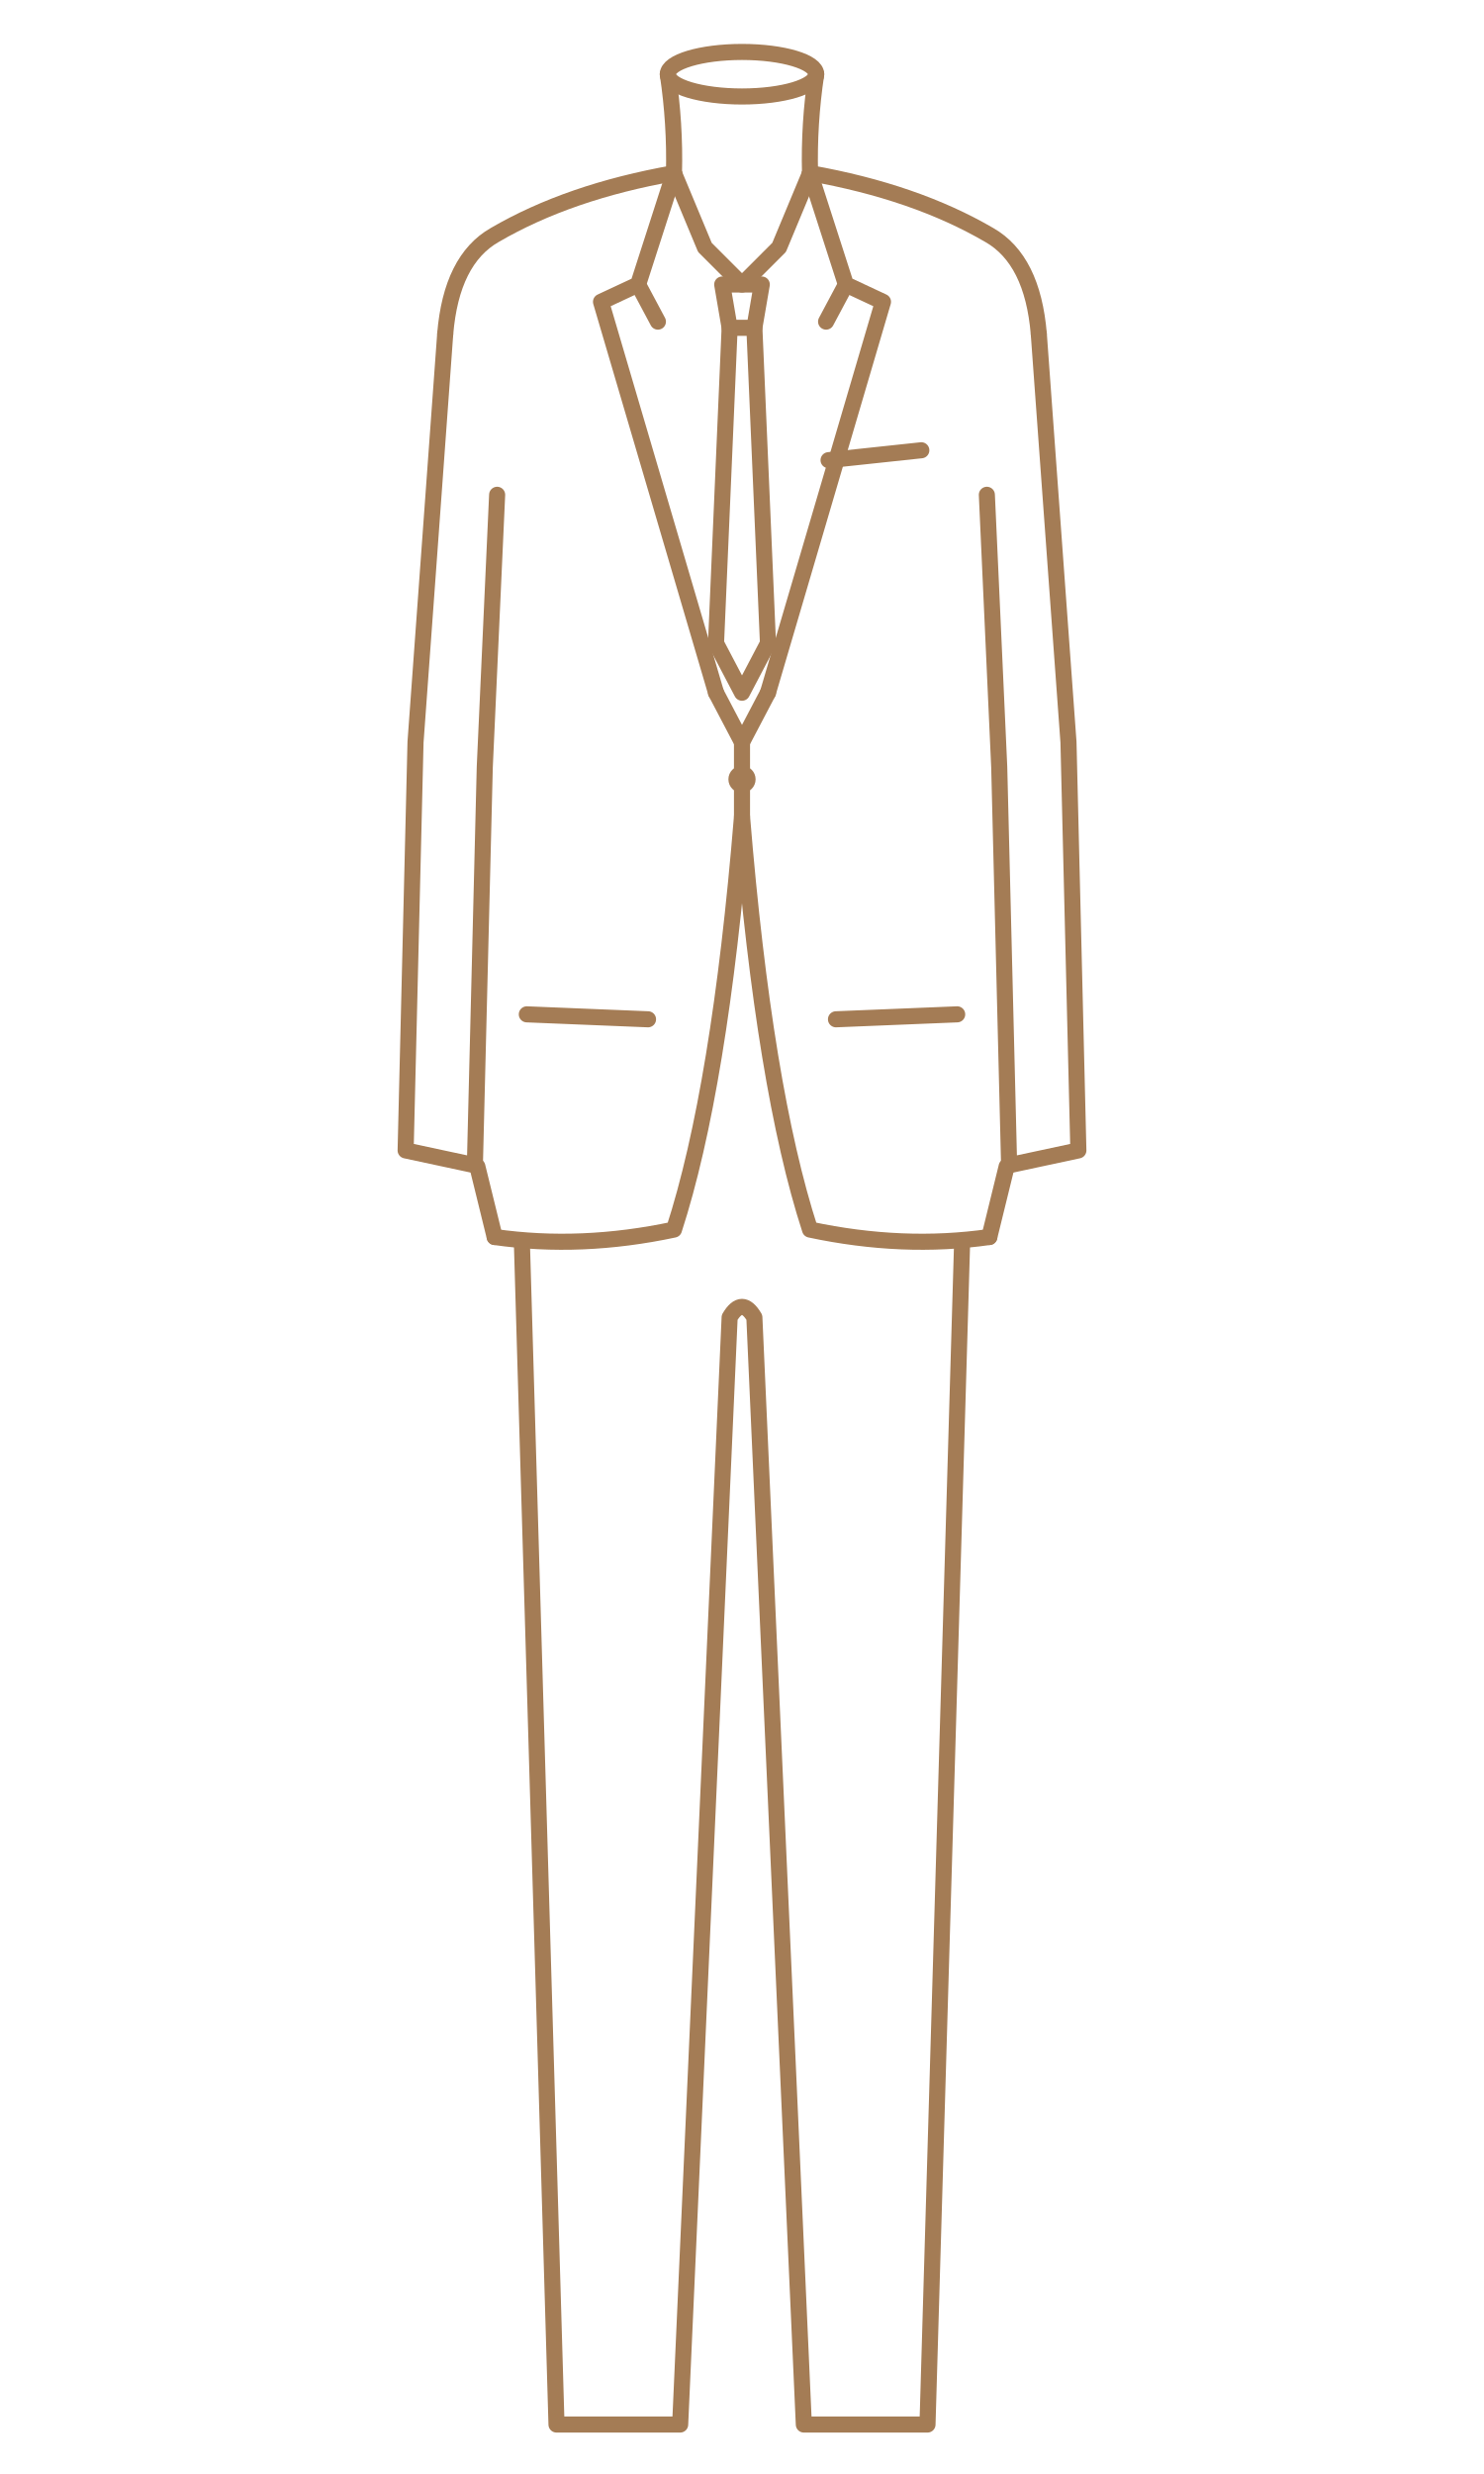
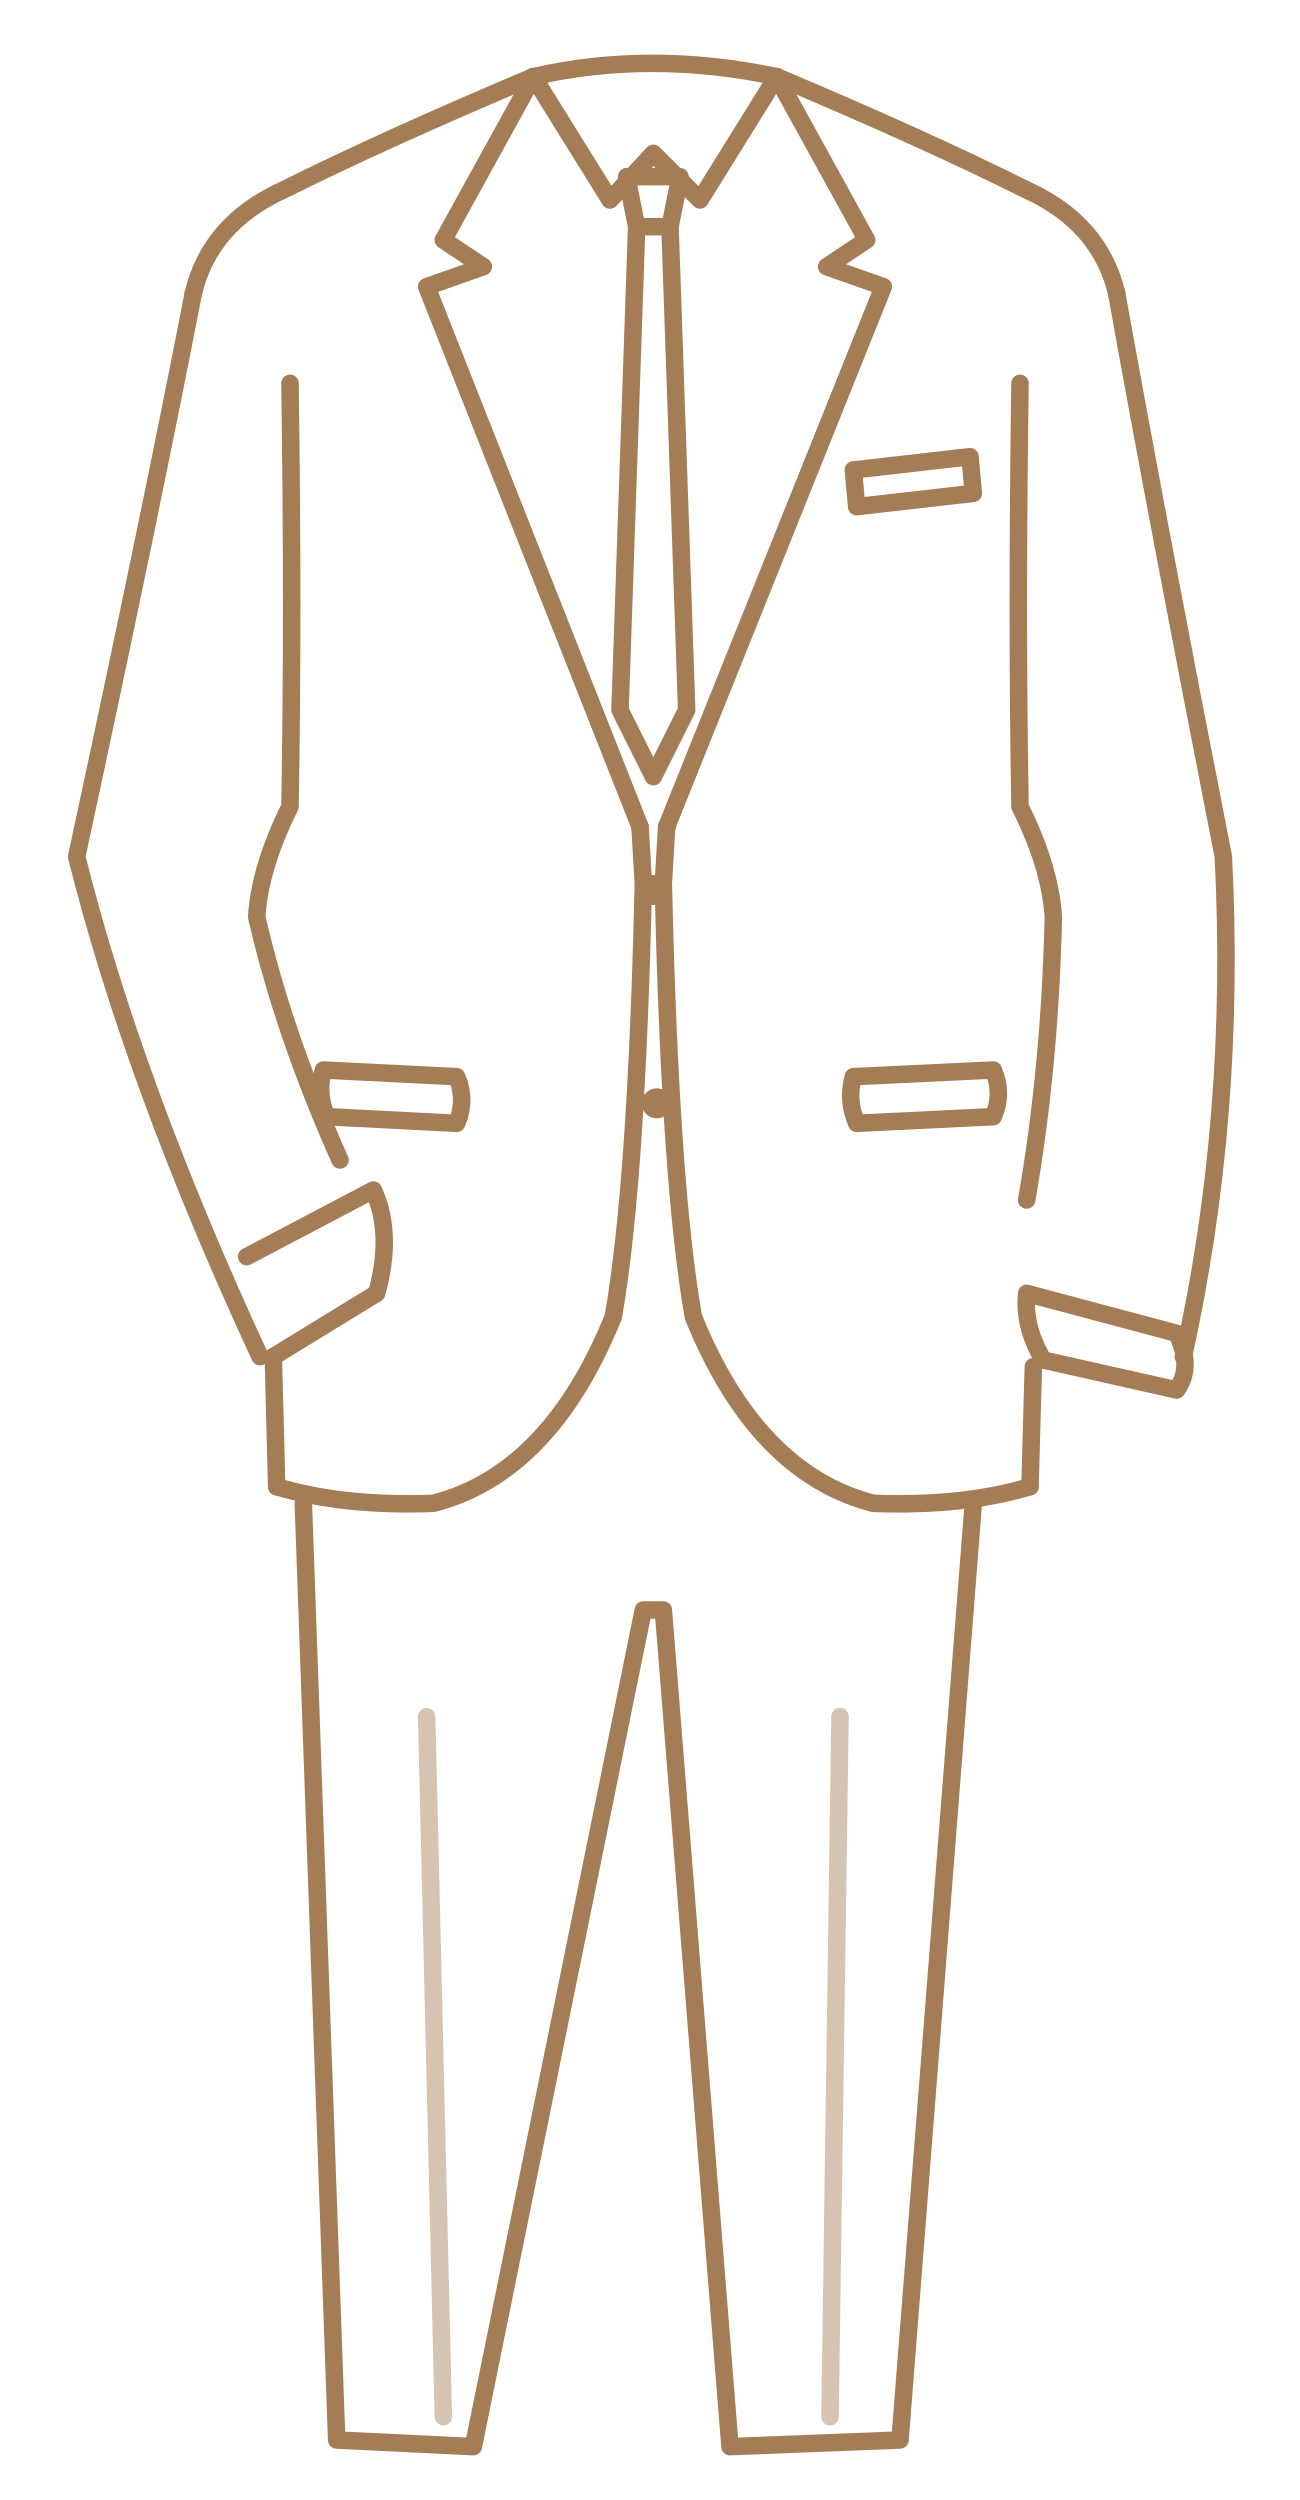
- <svg xmlns="http://www.w3.org/2000/svg" viewBox="0 0 120 200" fill="none" stroke="#a47c55" stroke-width="1.3" stroke-linecap="round" stroke-linejoin="round">
-   <ellipse cx="60" cy="6" rx="6" ry="1.8" />
-   <path d="M54 6 Q54.6 10 54.5 14 M66 6 Q65.4 10 65.5 14" />
-   <path d="M54.5 14 L57 20 L60 23 L63 20 L65.5 14" />
-   <path d="M58.4 23 L61.6 23 L61 26.5 L59 26.5 Z" />
-   <path d="M59 26.5 L57.9 52 L60 56 L62.1 52 L61 26.5" />
-   <path d="M54.5 14 Q46 15.5 40 19 Q36.5 21 36 27" />
-   <path d="M65.5 14 Q74 15.5 80 19 Q83.5 21 84 27" />
-   <path d="M36 27 L33.6 60 L32.8 93 L38.4 94.2 L39.2 62 L40.2 40" />
-   <path d="M84 27 L86.4 60 L87.2 93 L81.6 94.2 L80.8 62 L79.8 40" />
-   <path d="M38.6 94.3 L40 100 M81.4 94.3 L80 100" />
-   <path d="M54.5 14 L51.6 23 L48.6 24.4 L57.9 56" />
-   <path d="M51.6 23 L53.2 26" />
-   <path d="M65.5 14 L68.4 23 L71.4 24.4 L62.1 56" />
-   <path d="M68.4 23 L66.8 26" />
-   <path d="M57.9 56 L60 60 L62.1 56" />
-   <circle cx="60" cy="63" r="1.1" fill="#a47c55" stroke="none" />
-   <path d="M60 60 L60 66 Q58.2 88 54.5 99.4 Q47 101 40 100" />
-   <path d="M60 66 Q61.8 88 65.5 99.4 Q73 101 80 100" />
-   <path d="M67 37.2 L74.5 36.4" />
-   <path d="M42.6 82 L52.4 82.4 M67.6 82.4 L77.4 82" />
-   <path d="M42.2 100.4 L45 196 L55 196 L59 106.5 Q60 104.8 61 106.5 L65 196 L75 196 L77.8 100.4" />
+ <svg xmlns="http://www.w3.org/2000/svg" viewBox="13 9 78 150" fill="none" stroke="#a47c55" stroke-width="1.05" stroke-linecap="round" stroke-linejoin="round">
+   <path d="M45 13.6 Q52 12 59.6 13.6" />
+   <path d="M45 13.6 L49.6 21 L52.2 18.2 L55 21 L59.6 13.6" />
+   <path d="M50.6 19.6 L53.8 19.6 L53.2 22.6 L51.2 22.6 Z" />
+   <path d="M51.2 22.6 L50.2 51.6 L52.2 55.6 L54.2 51.6 L53.2 22.6" />
+   <path d="M45 13.6 Q36 17.4 30 20.4 Q25.6 22.4 24.6 26.6" />
+   <path d="M59.6 13.6 Q68.6 17.4 74.6 20.4 Q79 22.4 80 26.6" />
+   <path d="M45 13.6 L39.6 23.4 L42 25 L38.6 26.2 L51.4 58.6" />
+   <path d="M59.6 13.6 L65 23.4 L62.6 25 L66 26.2 L53 58.6" />
+   <path d="M24.6 26.6 Q22 40 17.6 60.4 Q21 74 28.6 90.4" />
+   <path d="M30.4 32 Q30.6 46 30.4 57.4 Q28.6 61 28.4 64 Q30 71 33.4 78.6" />
+   <path d="M27.8 84.4 L35.4 80.4 Q36.6 83 35.6 86.6 L29.4 90.4" />
+   <path d="M80 26.6 Q82.4 40 86.4 60.4 Q87.2 76 84 90.4" />
+   <path d="M74.2 32 Q74 46 74.2 57.4 Q76 61 76.2 64 Q76 73 74.6 81" />
+   <path d="M74.6 86.6 L83.6 89 Q84.6 91 83.6 92.4 L75.6 90.6 Q74.4 88.6 74.6 86.6" />
+   <path d="M29.4 90.4 L29.6 98.2" />
+   <path d="M75 91 L74.8 98.2" />
+   <path d="M51.4 58.6 L51.6 62 Q51.2 80 49.8 88 Q46 97.4 39 99.2 Q33.6 99.4 29.6 98.2" />
+   <path d="M53 58.6 L52.8 62 Q53.2 80 54.6 88 Q58.4 97.4 65.4 99.2 Q70.8 99.4 74.8 98.2" />
+   <circle cx="52.2" cy="62.4" r="0.9" fill="#a47c55" stroke="none" />
+   <circle cx="52.4" cy="75.2" r="0.9" fill="#a47c55" stroke="none" />
+   <path d="M64.2 37.2 L71.2 36.4 L71.4 38.6 L64.4 39.4 Z" />
+   <path d="M32.4 73.2 L40.4 73.6 Q41 75 40.4 76.4 L32.6 76 Q32 74.6 32.4 73.2 Z" />
+   <path d="M64.2 73.6 L72.6 73.2 Q73.2 74.6 72.6 76 L64.4 76.4 Q63.8 75 64.2 73.6 Z" />
+   <path d="M31.2 99.2 L33.2 155.4 L41.4 155.8 L51.6 105.6 L52.8 105.6 L56.8 155.8 L67 155.4 L71.4 99.2" />
+   <path d="M38.6 112 L39.6 154" stroke-opacity=".45" />
+   <path d="M63.4 112 L62.8 154" stroke-opacity=".45" />
</svg>
